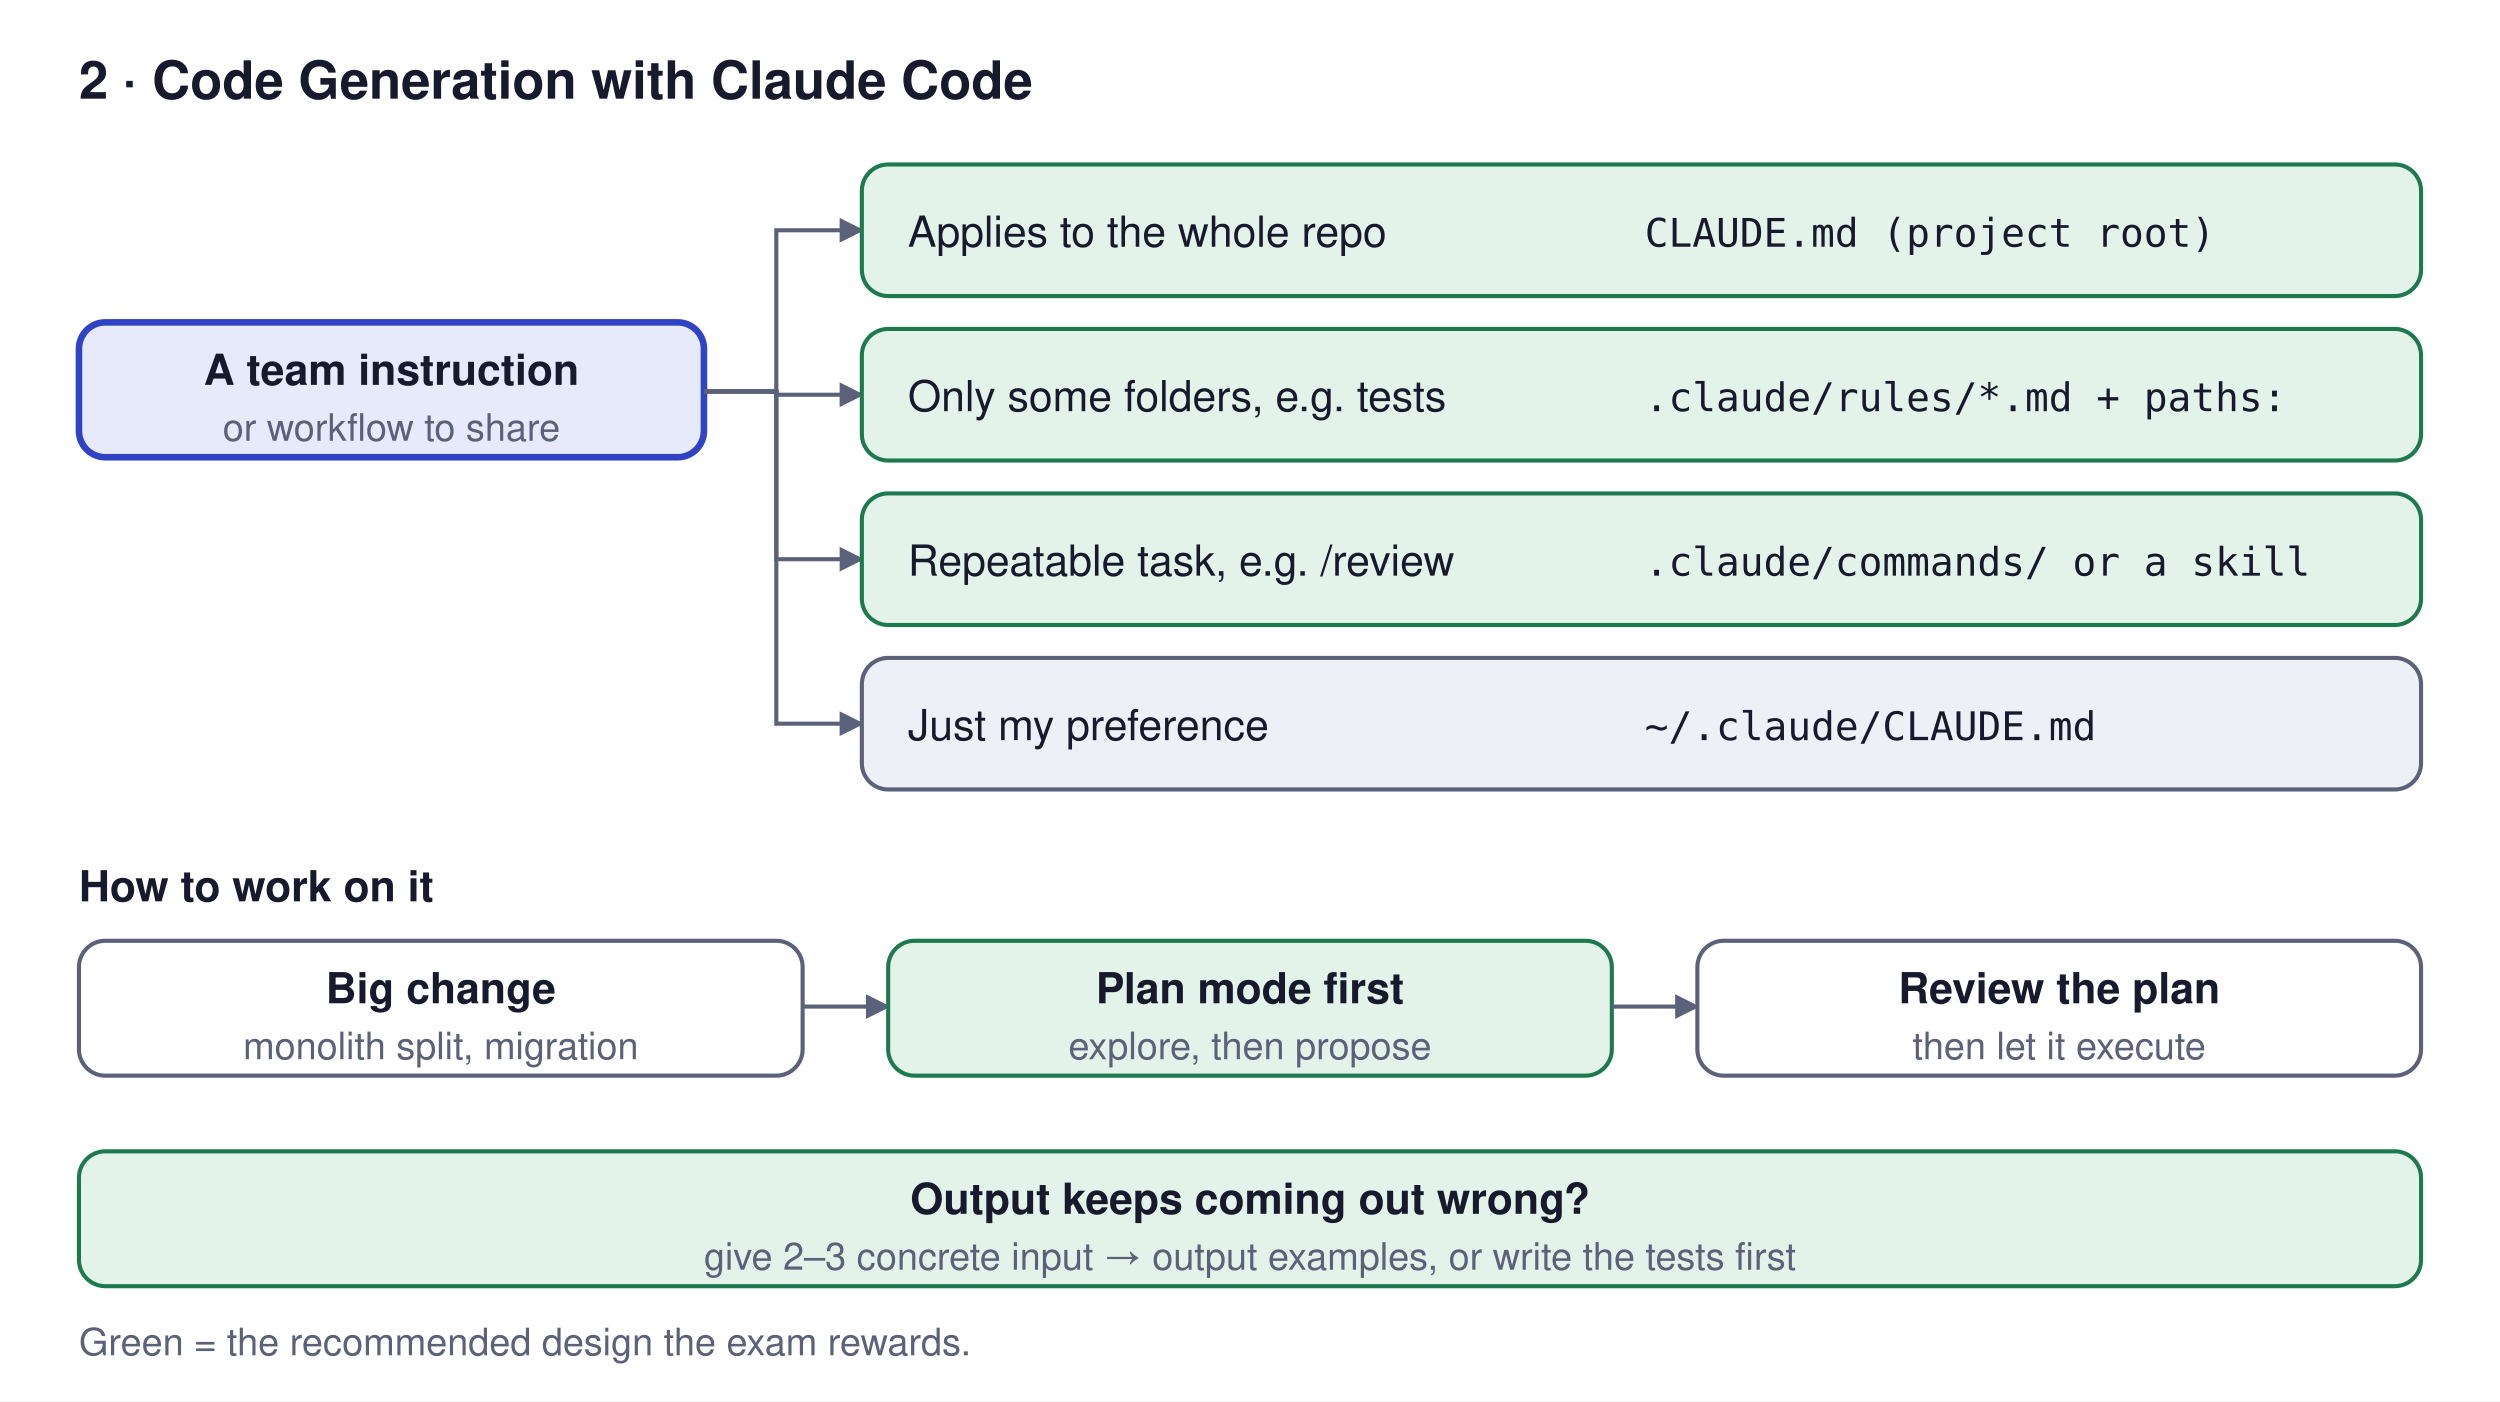
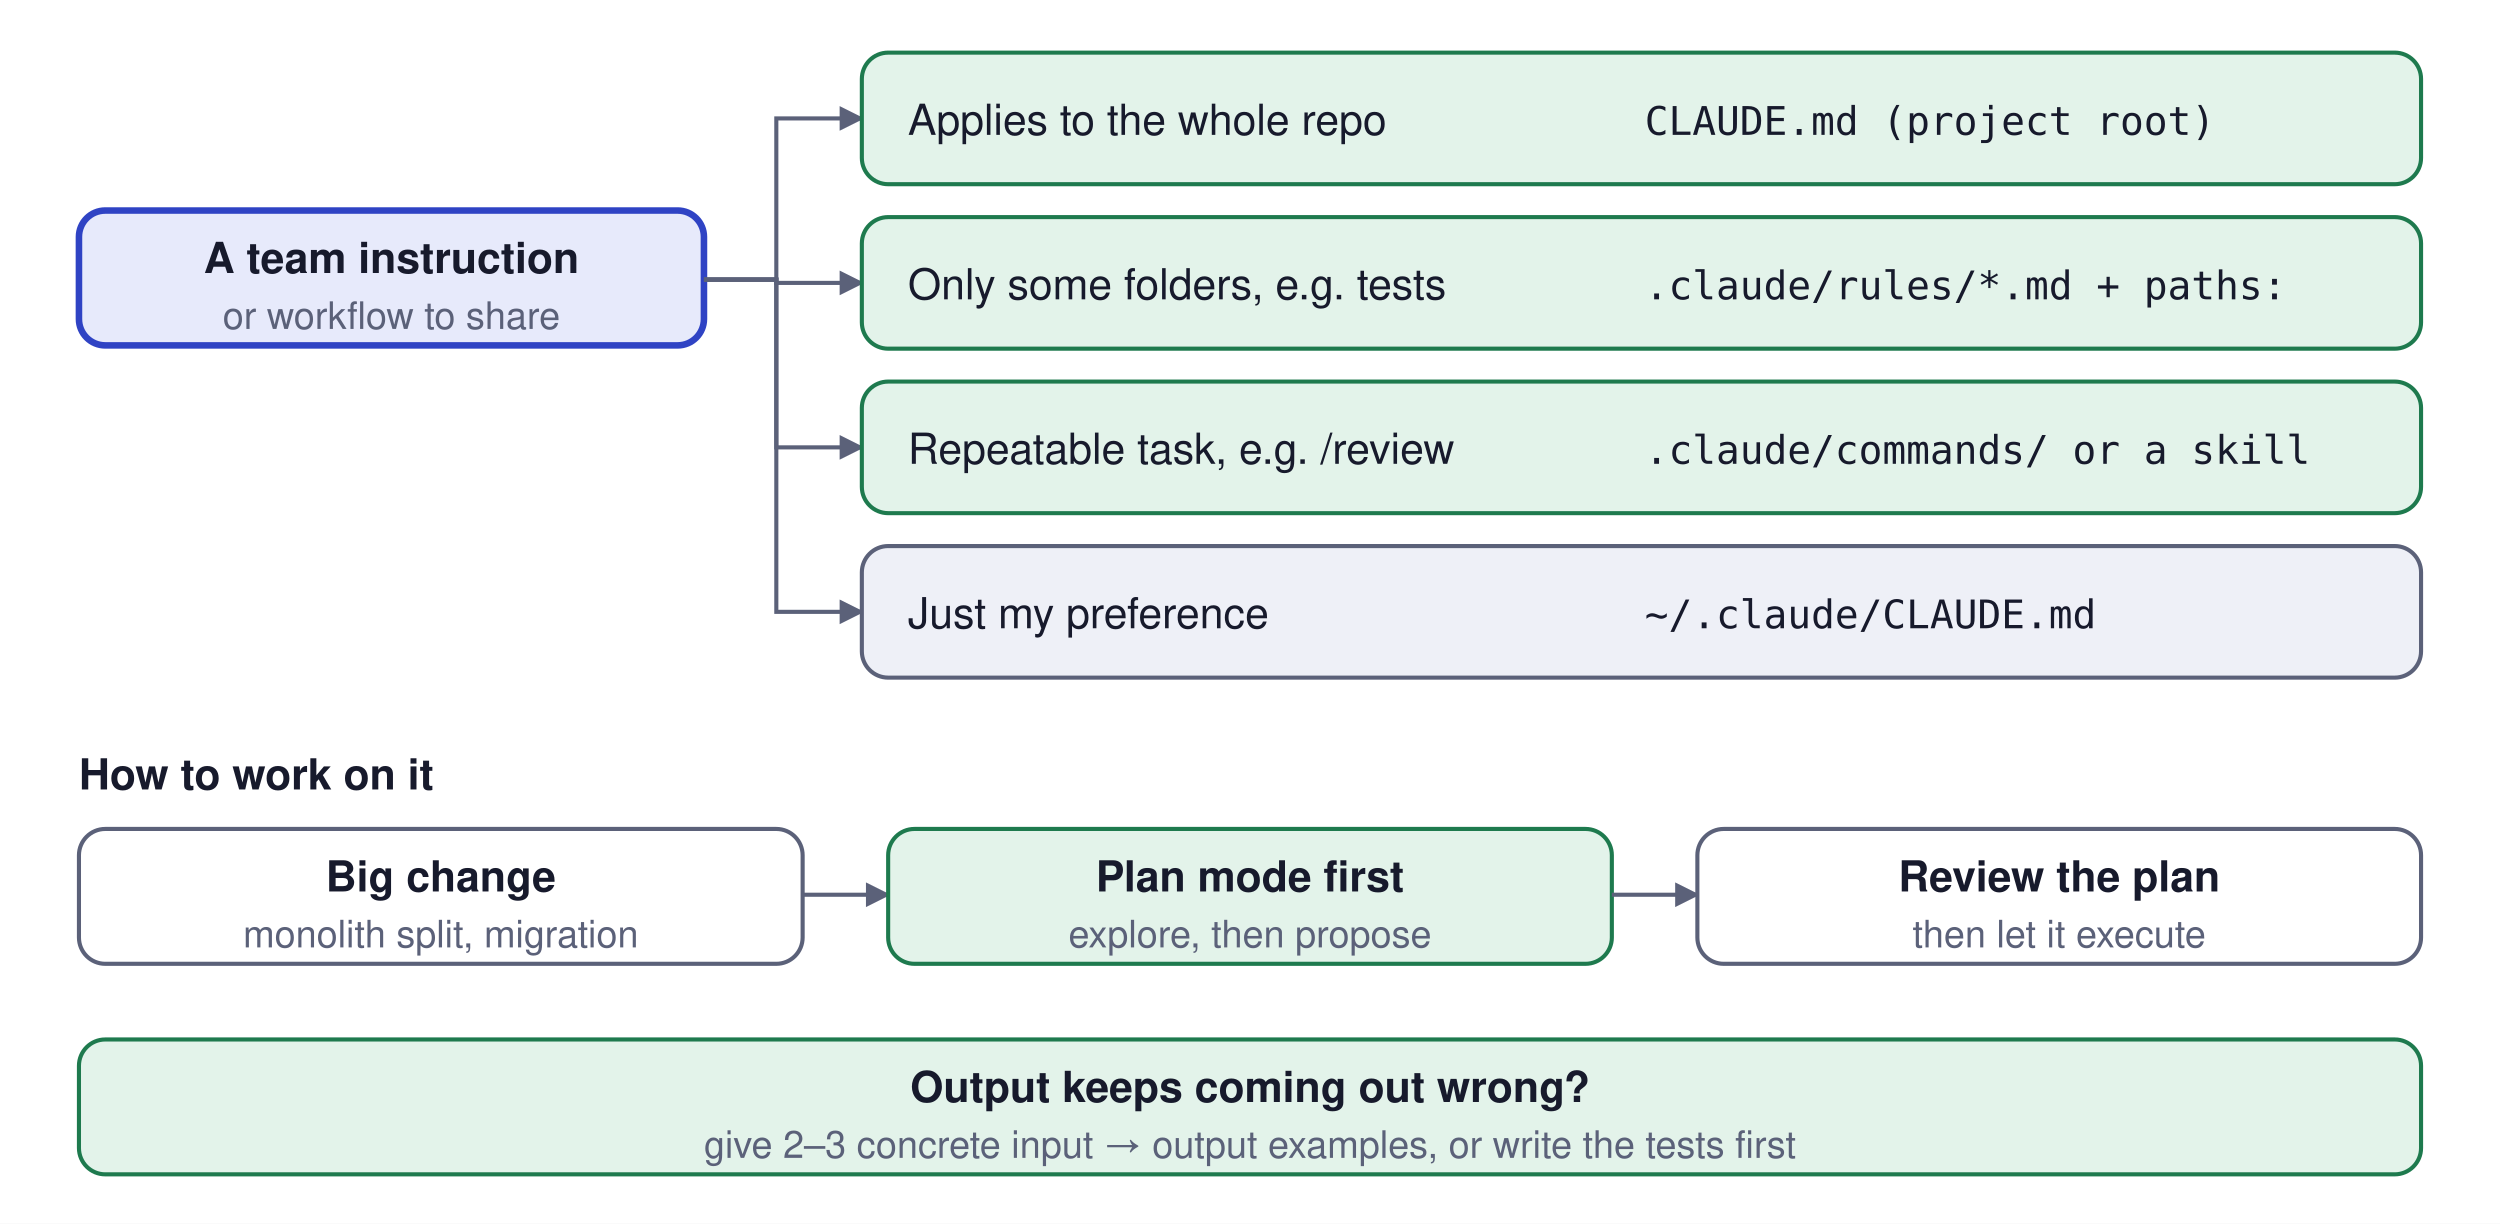
- <svg xmlns="http://www.w3.org/2000/svg" width="760" height="426" viewBox="0 0 760 426" role="img" aria-label="Where Claude Code instructions go, and plan mode for big changes" data-name="s2">
+ <svg xmlns="http://www.w3.org/2000/svg" width="760" height="372" viewBox="0 0 760 372" role="img" aria-label="Where Claude Code instructions go, and plan mode for big changes" data-name="s2">
  <style>
.svg-title{font:700 16px system-ui,-apple-system,'Segoe UI',Helvetica,Arial,sans-serif;fill:#171A2C}
.svg-label{font:400 13px system-ui,-apple-system,'Segoe UI',Helvetica,Arial,sans-serif;fill:#171A2C;text-anchor:middle}
.svg-label.strong{font-weight:600}
.svg-small{font:400 11.5px ui-monospace,Menlo,Consolas,monospace;fill:#5B6179;text-anchor:middle}
.svg-mono{font:400 12px ui-monospace,Menlo,Consolas,monospace;fill:#171A2C}
.svg-note{font:400 11.5px system-ui,-apple-system,'Segoe UI',Helvetica,Arial,sans-serif;fill:#5B6179;text-anchor:start}
.svg-left{text-anchor:start}.svg-mid{text-anchor:middle}
.svg-edge{stroke:#5B6179;stroke-width:1.25}.svg-fill-edge{fill:#5B6179}
.svg-box{fill:#FFFFFF;stroke:#5B6179;stroke-width:1.25}
.svg-box.accent{fill:#E7EAFB;stroke:#2F43C4;stroke-width:2}
.svg-box.soft{fill:#EEF0F7}.svg-box.dashed{stroke-dasharray:5 4}
.svg-box.good{fill:#E3F3EA;stroke:#1E7A4E}.svg-box.bad{fill:#FBE7E5;stroke:#B4372F}
.svg-label.good-text{fill:#1E7A4E}.svg-label.bad-text{fill:#B4372F}
</style>
-   <rect width="760" height="426" fill="#FFFFFF" />
-   <defs>
-     <marker id="m-s2" viewBox="0 0 10 10" refX="9" refY="5" markerWidth="6" markerHeight="6" orient="auto-start-reverse">
-       <path d="M0 0L10 5L0 10z" class="svg-fill-edge" />
-     </marker>
-   </defs>
-   <text x="24" y="30" class="svg-title">2 · Code Generation with Claude Code</text>
-   <rect x="24" y="98" width="190" height="41" rx="8" class="svg-box accent" />
-   <text x="119.0" y="117" class="svg-label strong">A team instruction</text>
-   <text x="119.0" y="134" class="svg-note svg-mid">or workflow to share</text>
-   <path d="M214 119H236V70H262" class="svg-edge" fill="none" marker-end="url(#m-s2)" />
-   <rect x="262" y="50" width="474" height="40" rx="8" class="svg-box good" />
-   <text x="276" y="75" class="svg-label svg-left">Applies to the whole repo</text>
-   <text x="500" y="75" class="svg-mono svg-left">CLAUDE.md (project root)</text>
-   <path d="M214 119H236V120H262" class="svg-edge" fill="none" marker-end="url(#m-s2)" />
-   <rect x="262" y="100" width="474" height="40" rx="8" class="svg-box good" />
-   <text x="276" y="125" class="svg-label svg-left">Only some folders, e.g. tests</text>
-   <text x="500" y="125" class="svg-mono svg-left">.claude/rules/*.md + paths:</text>
-   <path d="M214 119H236V170H262" class="svg-edge" fill="none" marker-end="url(#m-s2)" />
-   <rect x="262" y="150" width="474" height="40" rx="8" class="svg-box good" />
-   <text x="276" y="175" class="svg-label svg-left">Repeatable task, e.g. /review</text>
-   <text x="500" y="175" class="svg-mono svg-left">.claude/commands/ or a skill</text>
-   <path d="M214 119H236V220H262" class="svg-edge" fill="none" marker-end="url(#m-s2)" />
-   <rect x="262" y="200" width="474" height="40" rx="8" class="svg-box soft" />
-   <text x="276" y="225" class="svg-label svg-left">Just my preference</text>
-   <text x="500" y="225" class="svg-mono svg-left">~/.claude/CLAUDE.md</text>
-   <text x="24" y="274" class="svg-label strong svg-left">How to work on it</text>
-   <rect x="24" y="286" width="220" height="41" rx="8" class="svg-box " />
-   <text x="134.0" y="305" class="svg-label strong">Big change</text>
-   <text x="134.0" y="322" class="svg-note svg-mid">monolith split, migration</text>
-   <path d="M244 306H270" class="svg-edge" fill="none" marker-end="url(#m-s2)" />
-   <rect x="270" y="286" width="220" height="41" rx="8" class="svg-box good" />
-   <text x="380.0" y="305" class="svg-label strong">Plan mode first</text>
-   <text x="380.0" y="322" class="svg-note svg-mid">explore, then propose</text>
-   <path d="M490 306H516" class="svg-edge" fill="none" marker-end="url(#m-s2)" />
-   <rect x="516" y="286" width="220" height="41" rx="8" class="svg-box " />
-   <text x="626.0" y="305" class="svg-label strong">Review the plan</text>
-   <text x="626.0" y="322" class="svg-note svg-mid">then let it execute</text>
-   <rect x="24" y="350" width="712" height="41" rx="8" class="svg-box good" />
-   <text x="380.0" y="369" class="svg-label strong">Output keeps coming out wrong?</text>
-   <text x="380.0" y="386" class="svg-note svg-mid">give 2–3 concrete input → output examples, or write the tests first</text>
-   <text x="24" y="412" class="svg-note svg-left">Green = the recommended design the exam rewards.</text>
+   <rect width="760" height="372" fill="#FFFFFF" />
+   <g transform="translate(0,-34)">
+     <defs>
+       <marker id="m-s2" viewBox="0 0 10 10" refX="9" refY="5" markerWidth="6" markerHeight="6" orient="auto-start-reverse">
+         <path d="M0 0L10 5L0 10z" class="svg-fill-edge" />
+       </marker>
+     </defs>
+     <rect x="24" y="98" width="190" height="41" rx="8" class="svg-box accent" />
+     <text x="119.0" y="117" class="svg-label strong">A team instruction</text>
+     <text x="119.0" y="134" class="svg-note svg-mid">or workflow to share</text>
+     <path d="M214 119H236V70H262" class="svg-edge" fill="none" marker-end="url(#m-s2)" />
+     <rect x="262" y="50" width="474" height="40" rx="8" class="svg-box good" />
+     <text x="276" y="75" class="svg-label svg-left">Applies to the whole repo</text>
+     <text x="500" y="75" class="svg-mono svg-left">CLAUDE.md (project root)</text>
+     <path d="M214 119H236V120H262" class="svg-edge" fill="none" marker-end="url(#m-s2)" />
+     <rect x="262" y="100" width="474" height="40" rx="8" class="svg-box good" />
+     <text x="276" y="125" class="svg-label svg-left">Only some folders, e.g. tests</text>
+     <text x="500" y="125" class="svg-mono svg-left">.claude/rules/*.md + paths:</text>
+     <path d="M214 119H236V170H262" class="svg-edge" fill="none" marker-end="url(#m-s2)" />
+     <rect x="262" y="150" width="474" height="40" rx="8" class="svg-box good" />
+     <text x="276" y="175" class="svg-label svg-left">Repeatable task, e.g. /review</text>
+     <text x="500" y="175" class="svg-mono svg-left">.claude/commands/ or a skill</text>
+     <path d="M214 119H236V220H262" class="svg-edge" fill="none" marker-end="url(#m-s2)" />
+     <rect x="262" y="200" width="474" height="40" rx="8" class="svg-box soft" />
+     <text x="276" y="225" class="svg-label svg-left">Just my preference</text>
+     <text x="500" y="225" class="svg-mono svg-left">~/.claude/CLAUDE.md</text>
+     <text x="24" y="274" class="svg-label strong svg-left">How to work on it</text>
+     <rect x="24" y="286" width="220" height="41" rx="8" class="svg-box " />
+     <text x="134.0" y="305" class="svg-label strong">Big change</text>
+     <text x="134.0" y="322" class="svg-note svg-mid">monolith split, migration</text>
+     <path d="M244 306H270" class="svg-edge" fill="none" marker-end="url(#m-s2)" />
+     <rect x="270" y="286" width="220" height="41" rx="8" class="svg-box good" />
+     <text x="380.0" y="305" class="svg-label strong">Plan mode first</text>
+     <text x="380.0" y="322" class="svg-note svg-mid">explore, then propose</text>
+     <path d="M490 306H516" class="svg-edge" fill="none" marker-end="url(#m-s2)" />
+     <rect x="516" y="286" width="220" height="41" rx="8" class="svg-box " />
+     <text x="626.0" y="305" class="svg-label strong">Review the plan</text>
+     <text x="626.0" y="322" class="svg-note svg-mid">then let it execute</text>
+     <rect x="24" y="350" width="712" height="41" rx="8" class="svg-box good" />
+     <text x="380.0" y="369" class="svg-label strong">Output keeps coming out wrong?</text>
+     <text x="380.0" y="386" class="svg-note svg-mid">give 2–3 concrete input → output examples, or write the tests first</text>
+   </g>
</svg>
